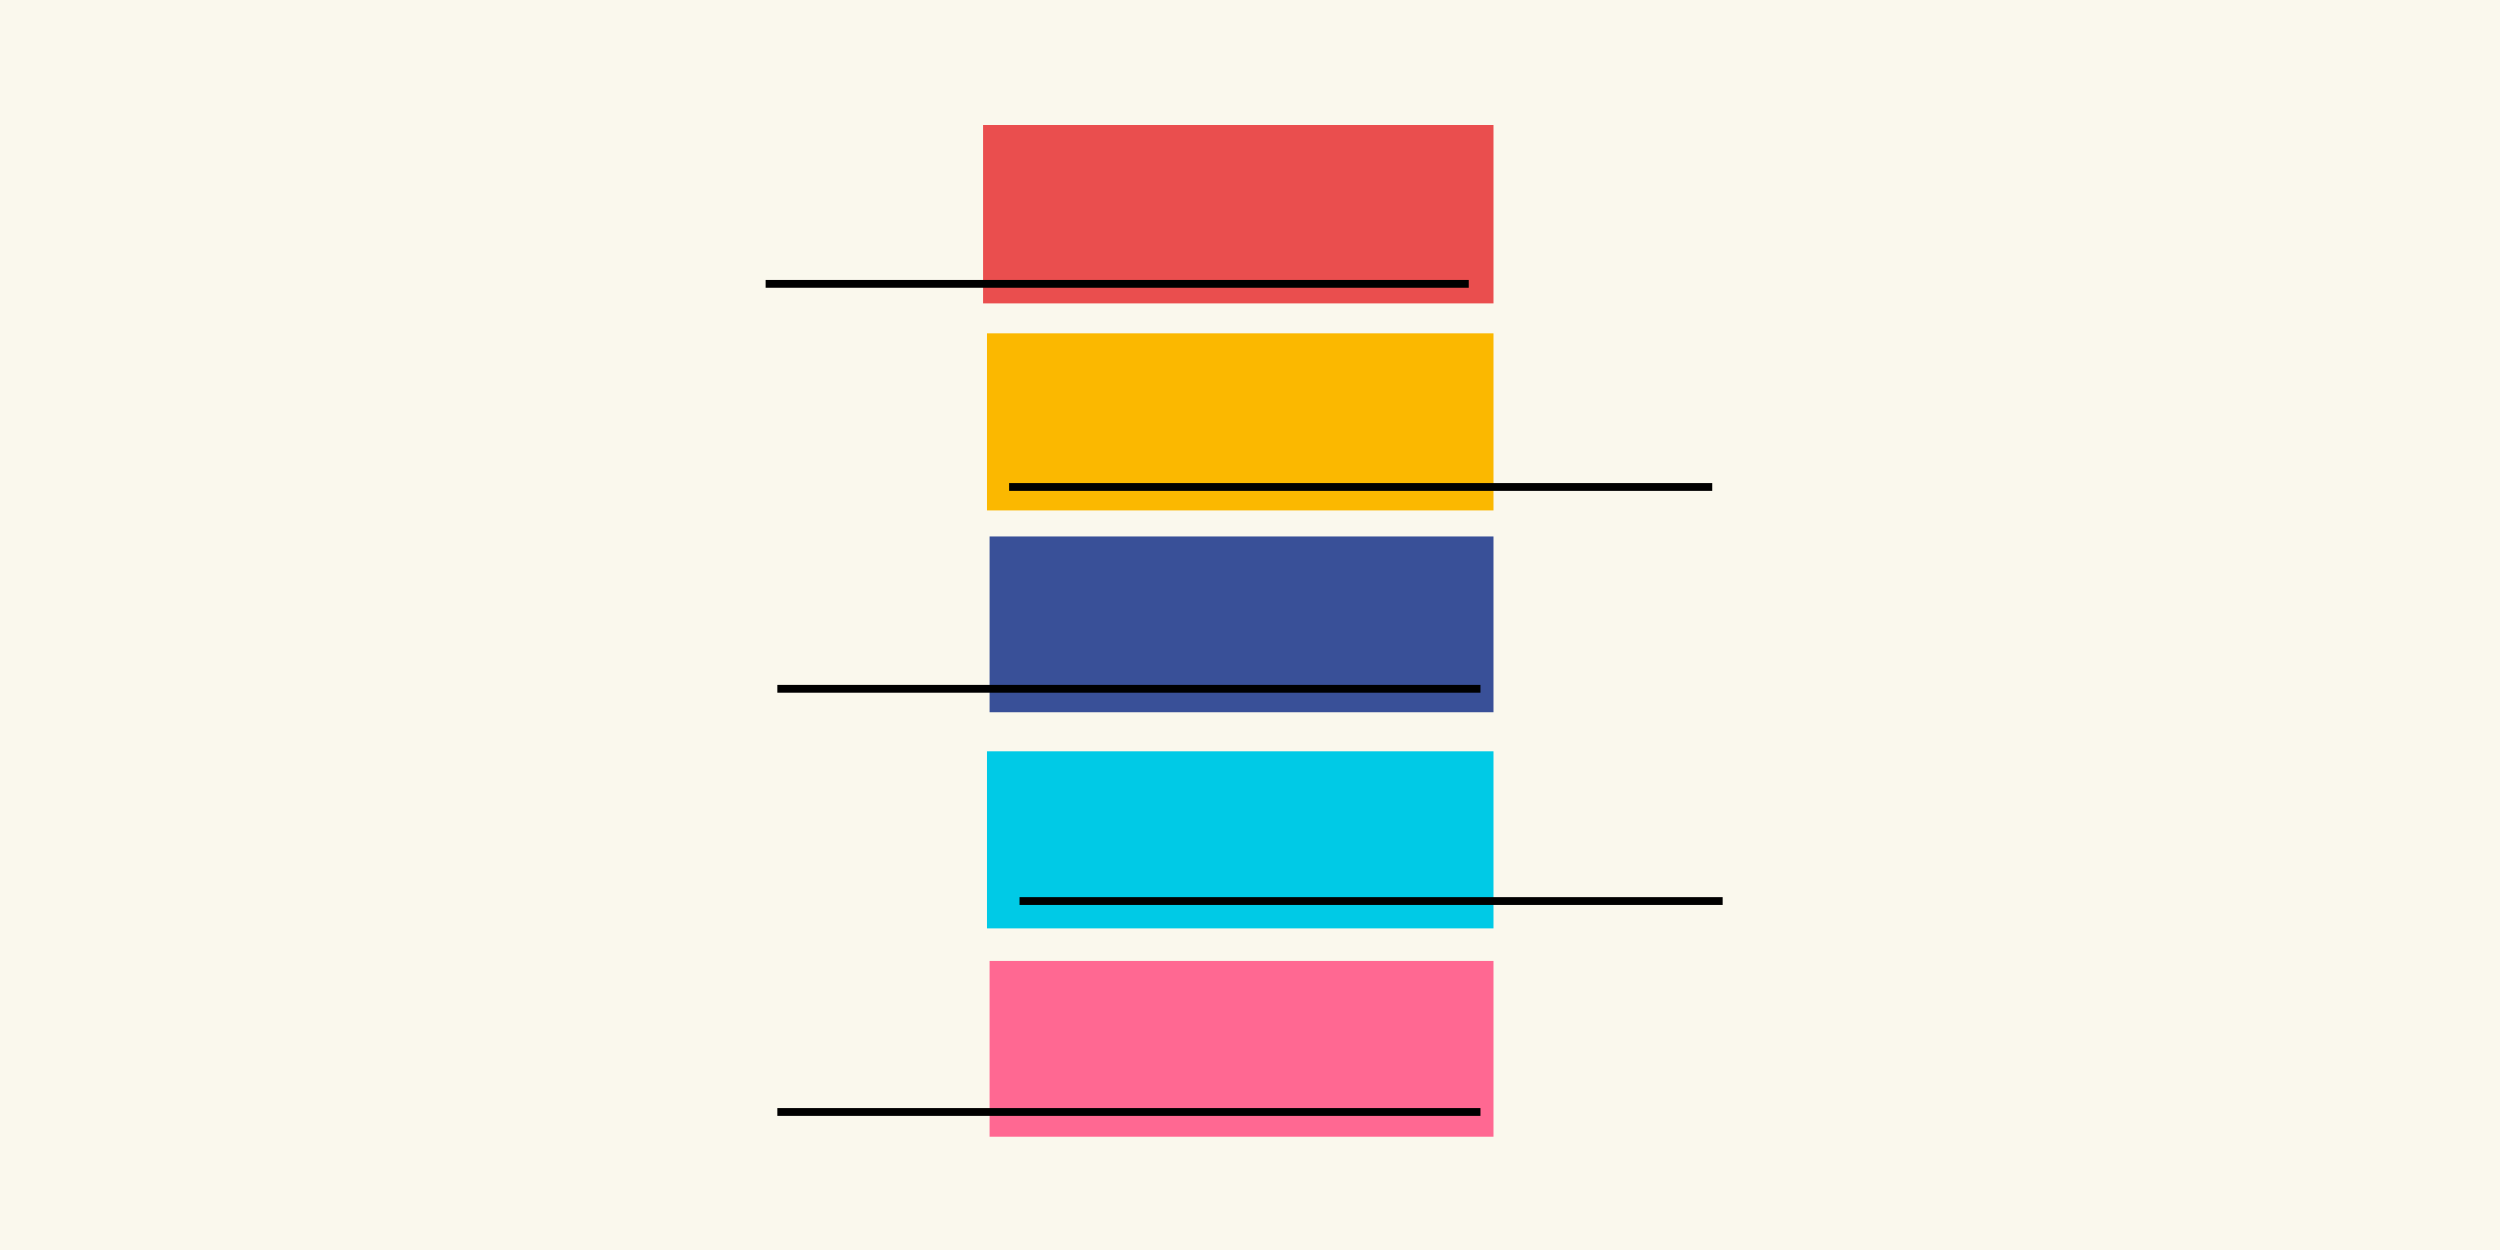
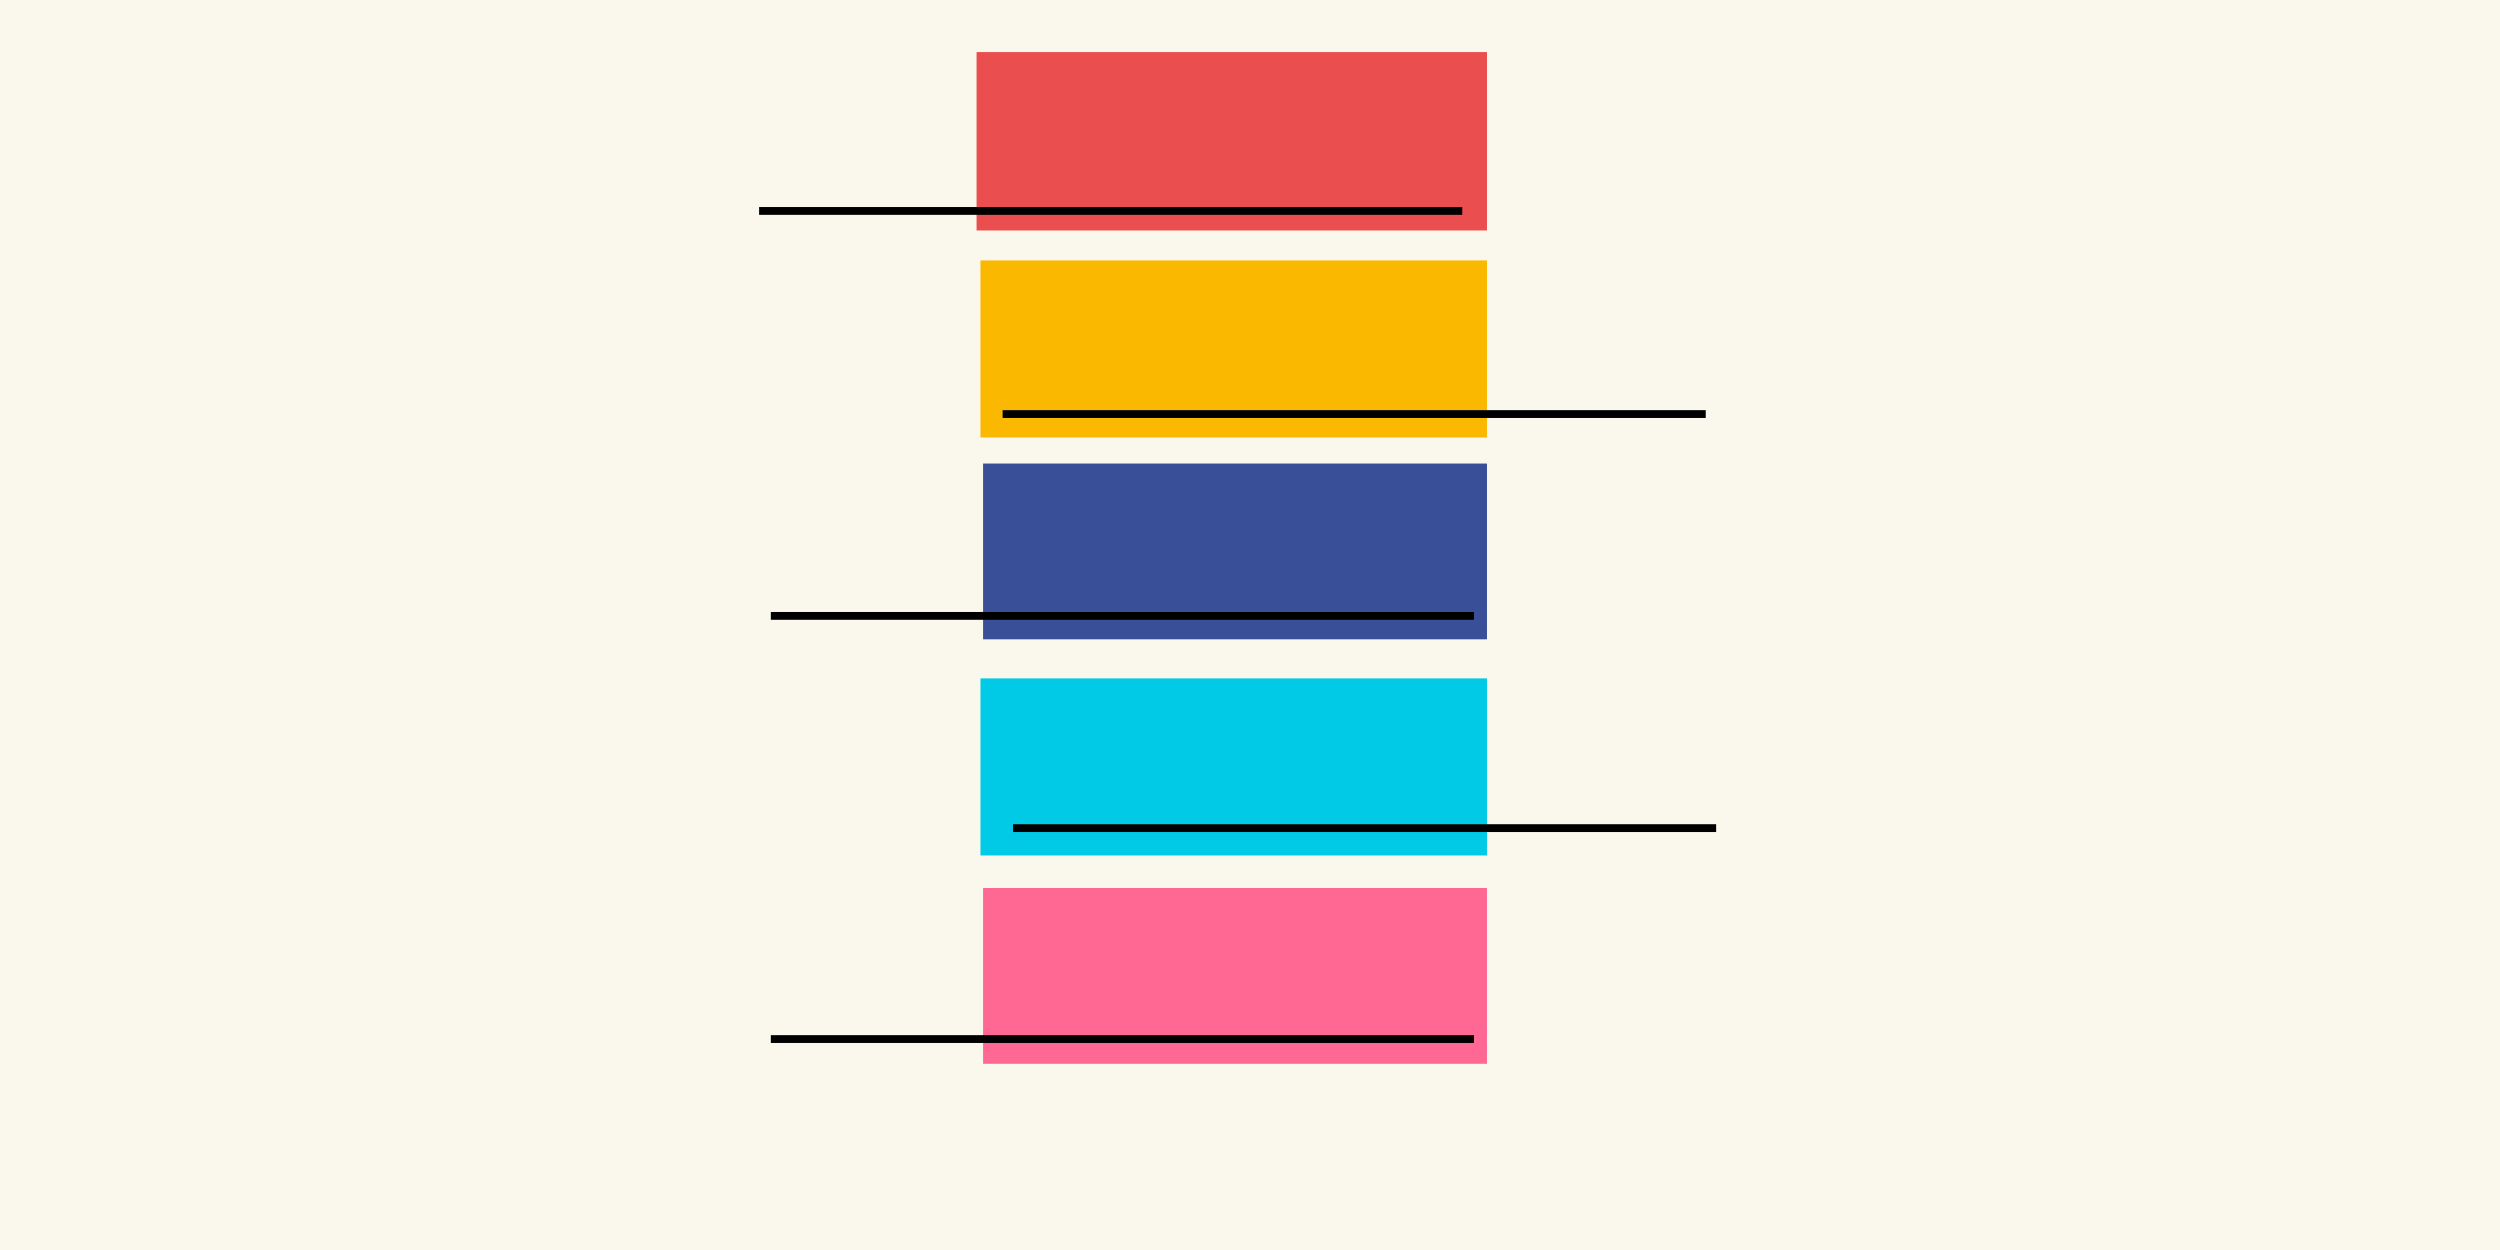
<svg xmlns="http://www.w3.org/2000/svg" width="1920" height="960" viewBox="0 0 1920 960">
  <defs>
    <clipPath id="clip-projekter">
      <rect width="1920" height="960" />
    </clipPath>
  </defs>
  <g id="projekter" clip-path="url(#clip-projekter)">
    <rect width="1920" height="960" fill="#faf8ed" />
-     <rect id="Rectangle_47" data-name="Rectangle 47" width="392" height="137" transform="translate(755 96)" fill="#ea4e4e" />
-     <rect id="Rectangle_51" data-name="Rectangle 51" width="540" height="6" transform="translate(588 215)" />
-     <rect id="Rectangle_49" data-name="Rectangle 49" width="387" height="135" transform="translate(760 412)" fill="#395098" />
-     <rect id="Rectangle_49-2" data-name="Rectangle 49" width="387" height="135" transform="translate(760 738)" fill="#ff6892" />
-     <rect id="Rectangle_50" data-name="Rectangle 50" width="389" height="136" transform="translate(758 256)" fill="#fbb800" />
-     <rect id="Rectangle_50-2" data-name="Rectangle 50" width="389" height="136" transform="translate(758 577)" fill="#00cae6" />
+     <rect id="Rectangle_47" data-name="Rectangle 47" width="392" height="137" transform="translate(750 40)" fill="#ea4e4e" />
+     <rect id="Rectangle_51" data-name="Rectangle 51" width="540" height="6" transform="translate(583 159)" />
+     <rect id="Rectangle_49" data-name="Rectangle 49" width="387" height="135" transform="translate(755 356)" fill="#395098" />
+     <rect id="Rectangle_49-2" data-name="Rectangle 49" width="387" height="135" transform="translate(755 682)" fill="#ff6892" />
+     <rect id="Rectangle_50" data-name="Rectangle 50" width="389" height="136" transform="translate(753 200)" fill="#fbb800" />
+     <rect id="Rectangle_50-2" data-name="Rectangle 50" width="389" height="136" transform="translate(753 521)" fill="#00cae6" />
    <path id="Path_7" data-name="Path 7" d="M463.549,9h0Z" transform="translate(758 758.077)" />
-     <rect id="Rectangle_54" data-name="Rectangle 54" width="540" height="6" transform="translate(775 371)" />
-     <rect id="Rectangle_56" data-name="Rectangle 56" width="540" height="6" transform="translate(783 689)" />
-     <rect id="Rectangle_53" data-name="Rectangle 53" width="540" height="6" transform="translate(597 526)" />
-     <rect id="Rectangle_55" data-name="Rectangle 55" width="540" height="6" transform="translate(597 851)" />
+     <rect id="Rectangle_54" data-name="Rectangle 54" width="540" height="6" transform="translate(770 315)" />
+     <rect id="Rectangle_56" data-name="Rectangle 56" width="540" height="6" transform="translate(778 633)" />
+     <rect id="Rectangle_53" data-name="Rectangle 53" width="540" height="6" transform="translate(592 470)" />
+     <rect id="Rectangle_55" data-name="Rectangle 55" width="540" height="6" transform="translate(592 795)" />
  </g>
</svg>
